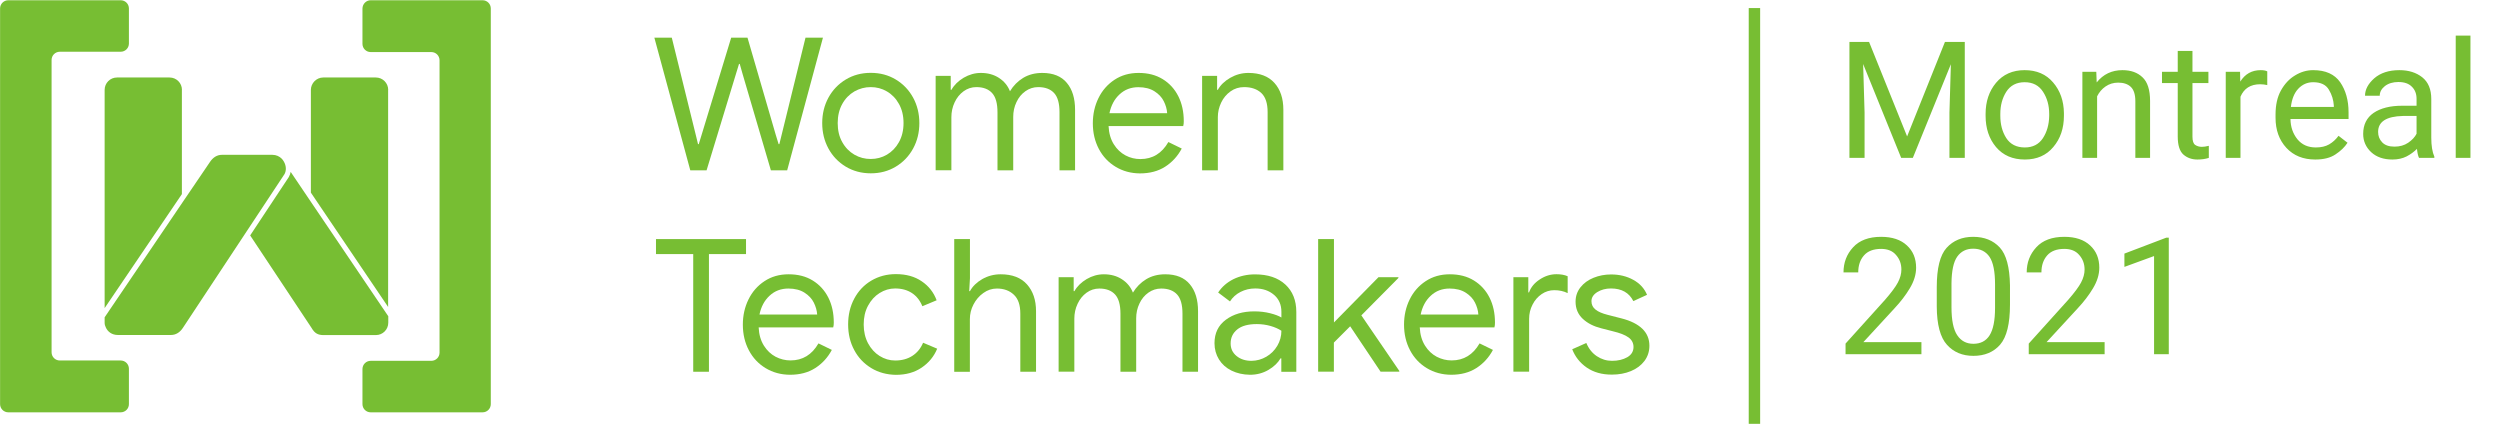
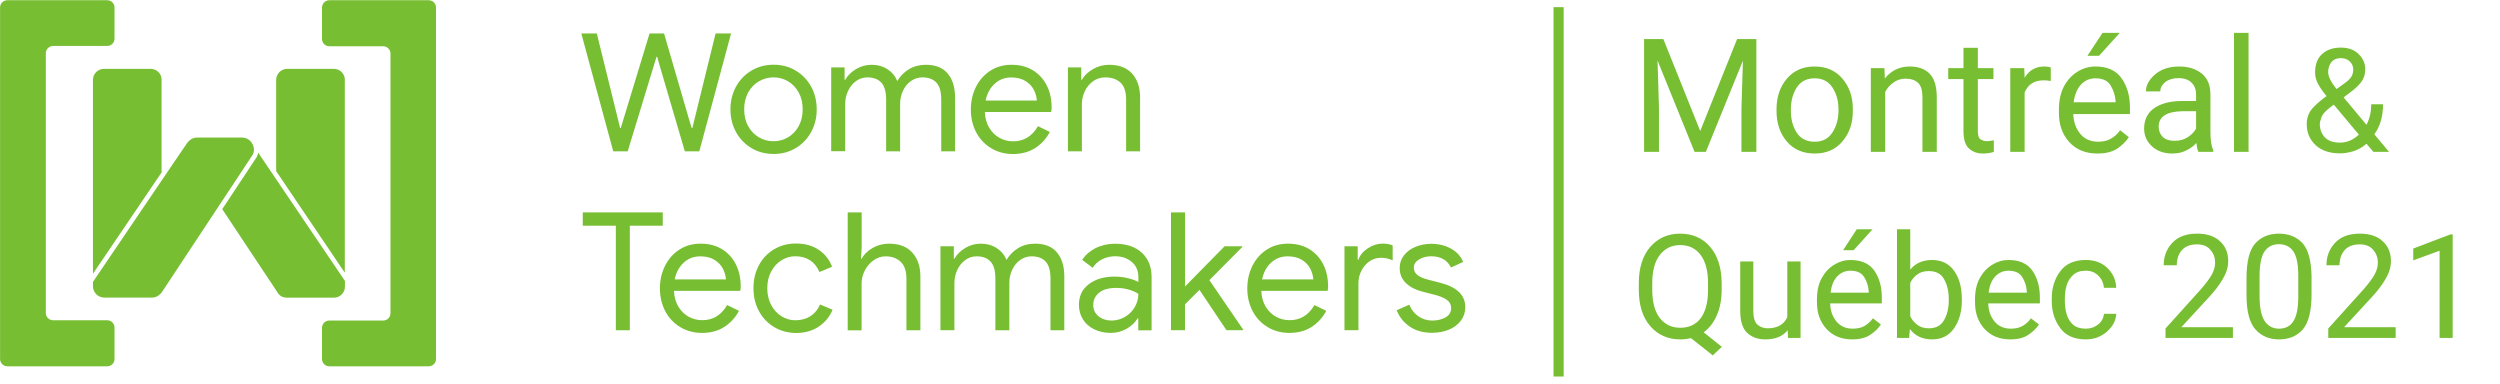
- <svg xmlns="http://www.w3.org/2000/svg" width="191px" height="33px" viewBox="0 0 191 33" version="1.1">
+ <svg xmlns="http://www.w3.org/2000/svg" width="215px" height="33px" viewBox="0 0 215 33" version="1.1">
  <g id="Page-1" stroke="none" stroke-width="1" fill="none" fill-rule="evenodd">
    <g id="Group-2">
      <g id="WTM-logo_horiz_stacked_white_rgb" fill="#77BE33" fill-rule="nonzero">
        <g id="Group" transform="translate(49.99222, 2.863813)">
          <polygon id="Path" points="0 0.012 1.332 0.012 3.169 7.458 3.337 8.149 3.393 8.149 3.605 7.458 5.871 0.012 7.116 0.012 9.282 7.458 9.494 8.149 9.55 8.149 11.549 0.012 12.881 0.012 10.148 10.148 8.903 10.148 6.749 2.814 6.525 2.023 6.468 2.023 6.226 2.814 3.991 10.148 2.746 10.148" />
          <path d="M14.624,9.868 C14.058,9.525 13.616,9.065 13.298,8.479 C12.981,7.894 12.825,7.247 12.825,6.543 C12.825,5.833 12.981,5.186 13.298,4.601 C13.616,4.016 14.058,3.555 14.624,3.212 C15.191,2.87 15.826,2.702 16.535,2.702 C17.245,2.702 17.88,2.87 18.447,3.212 C19.013,3.555 19.455,4.016 19.773,4.601 C20.09,5.186 20.246,5.833 20.246,6.543 C20.246,7.253 20.09,7.894 19.773,8.479 C19.455,9.065 19.013,9.525 18.447,9.868 C17.88,10.21 17.245,10.378 16.535,10.378 C15.826,10.378 15.184,10.204 14.624,9.868 Z M17.768,8.953 C18.148,8.728 18.459,8.411 18.689,7.994 C18.92,7.577 19.038,7.091 19.038,6.537 C19.038,5.977 18.92,5.491 18.689,5.08 C18.459,4.663 18.154,4.346 17.768,4.121 C17.388,3.897 16.971,3.791 16.529,3.791 C16.087,3.791 15.67,3.904 15.284,4.121 C14.898,4.346 14.587,4.663 14.356,5.08 C14.126,5.497 14.008,5.983 14.008,6.537 C14.008,7.091 14.12,7.577 14.356,7.994 C14.587,8.411 14.898,8.728 15.284,8.953 C15.67,9.177 16.087,9.282 16.529,9.282 C16.971,9.282 17.388,9.177 17.768,8.953 Z" id="Shape" />
          <path d="M21.497,2.932 L22.643,2.932 L22.643,3.997 L22.699,3.997 C22.904,3.63 23.216,3.325 23.633,3.075 C24.05,2.833 24.486,2.708 24.946,2.708 C25.475,2.708 25.936,2.833 26.328,3.088 C26.721,3.343 27.001,3.679 27.169,4.109 C27.424,3.686 27.76,3.343 28.177,3.088 C28.601,2.833 29.086,2.708 29.64,2.708 C30.468,2.708 31.097,2.963 31.514,3.468 C31.938,3.972 32.143,4.657 32.143,5.528 L32.143,10.148 L30.954,10.148 L30.954,5.703 C30.954,5.03 30.817,4.545 30.543,4.246 C30.269,3.947 29.865,3.791 29.329,3.791 C28.968,3.791 28.644,3.897 28.352,4.103 C28.059,4.308 27.829,4.588 27.667,4.937 C27.499,5.286 27.418,5.665 27.418,6.07 L27.418,10.148 L26.216,10.148 L26.216,5.715 C26.216,5.037 26.079,4.545 25.805,4.246 C25.532,3.947 25.133,3.791 24.604,3.791 C24.243,3.791 23.919,3.897 23.626,4.109 C23.334,4.321 23.104,4.607 22.942,4.956 C22.774,5.311 22.693,5.69 22.693,6.095 L22.693,10.142 L21.491,10.142 L21.491,2.932 L21.497,2.932 Z" id="Path" />
          <path d="M35.244,9.88 C34.696,9.55 34.266,9.096 33.961,8.517 C33.656,7.938 33.5,7.284 33.5,6.556 C33.5,5.858 33.644,5.217 33.93,4.632 C34.216,4.047 34.627,3.58 35.156,3.231 C35.686,2.882 36.296,2.708 36.999,2.708 C37.709,2.708 38.319,2.864 38.836,3.181 C39.353,3.499 39.751,3.935 40.031,4.489 C40.311,5.043 40.448,5.684 40.448,6.4 C40.448,6.543 40.436,6.661 40.405,6.767 L34.702,6.767 C34.727,7.315 34.864,7.776 35.1,8.156 C35.337,8.535 35.636,8.816 35.997,9.009 C36.358,9.202 36.738,9.289 37.136,9.289 C38.064,9.289 38.774,8.853 39.272,7.988 L40.293,8.486 C39.981,9.071 39.558,9.532 39.023,9.874 C38.487,10.216 37.846,10.384 37.093,10.384 C36.408,10.378 35.791,10.21 35.244,9.88 Z M39.178,5.777 C39.16,5.479 39.072,5.174 38.923,4.875 C38.774,4.57 38.531,4.314 38.207,4.109 C37.883,3.904 37.472,3.798 36.981,3.798 C36.414,3.798 35.935,3.978 35.542,4.346 C35.15,4.707 34.895,5.186 34.77,5.784 L39.178,5.784 L39.178,5.777 Z" id="Shape" />
          <path d="M41.849,2.932 L42.995,2.932 L42.995,3.997 L43.051,3.997 C43.25,3.636 43.567,3.331 43.997,3.082 C44.433,2.833 44.893,2.708 45.385,2.708 C46.251,2.708 46.917,2.963 47.371,3.468 C47.826,3.972 48.056,4.657 48.056,5.528 L48.056,10.148 L46.854,10.148 L46.854,5.703 C46.854,5.03 46.693,4.545 46.375,4.246 C46.058,3.947 45.616,3.791 45.061,3.791 C44.675,3.791 44.327,3.897 44.022,4.115 C43.717,4.333 43.474,4.619 43.306,4.974 C43.138,5.329 43.051,5.696 43.051,6.082 L43.051,10.148 L41.849,10.148 L41.849,2.932 L41.849,2.932 Z" id="Path" />
          <polygon id="Path" points="2.97 16.548 0.125 16.548 0.125 15.402 7.004 15.402 7.004 16.548 4.171 16.548 4.171 25.538 2.97 25.538" />
          <path d="M8.504,25.264 C7.956,24.934 7.527,24.479 7.222,23.9 C6.917,23.321 6.761,22.668 6.761,21.939 C6.761,21.242 6.904,20.601 7.191,20.016 C7.477,19.43 7.888,18.963 8.417,18.615 C8.946,18.266 9.556,18.092 10.26,18.092 C10.97,18.092 11.58,18.247 12.096,18.565 C12.613,18.882 13.012,19.318 13.292,19.872 C13.572,20.426 13.709,21.068 13.709,21.784 C13.709,21.927 13.696,22.045 13.665,22.151 L7.969,22.151 C7.994,22.699 8.131,23.16 8.367,23.539 C8.604,23.919 8.903,24.199 9.264,24.392 C9.625,24.579 10.005,24.672 10.403,24.672 C11.331,24.672 12.04,24.237 12.539,23.371 L13.56,23.869 C13.248,24.454 12.825,24.915 12.289,25.258 C11.754,25.6 11.113,25.768 10.36,25.768 C9.668,25.762 9.052,25.594 8.504,25.264 Z M12.439,21.161 C12.42,20.862 12.333,20.557 12.184,20.258 C12.034,19.953 11.791,19.698 11.468,19.493 C11.144,19.287 10.733,19.181 10.241,19.181 C9.675,19.181 9.195,19.362 8.803,19.729 C8.411,20.09 8.156,20.57 8.031,21.167 L12.439,21.167 L12.439,21.161 Z" id="Shape" />
          <path d="M16.573,25.258 C16.019,24.921 15.583,24.467 15.272,23.882 C14.96,23.303 14.805,22.649 14.805,21.921 C14.805,21.192 14.96,20.539 15.272,19.953 C15.583,19.368 16.019,18.907 16.573,18.577 C17.133,18.247 17.756,18.079 18.453,18.079 C19.237,18.079 19.891,18.26 20.426,18.627 C20.962,18.988 21.342,19.474 21.566,20.078 L20.476,20.532 C20.296,20.09 20.028,19.754 19.679,19.524 C19.325,19.293 18.901,19.175 18.397,19.175 C17.974,19.175 17.575,19.293 17.208,19.524 C16.84,19.754 16.548,20.078 16.324,20.495 C16.1,20.912 15.994,21.385 15.994,21.927 C15.994,22.462 16.106,22.942 16.324,23.359 C16.548,23.776 16.84,24.1 17.208,24.33 C17.575,24.56 17.974,24.679 18.397,24.679 C18.907,24.679 19.343,24.56 19.711,24.324 C20.078,24.087 20.352,23.751 20.532,23.321 L21.609,23.776 C21.367,24.367 20.968,24.853 20.426,25.22 C19.885,25.588 19.225,25.774 18.453,25.774 C17.756,25.762 17.127,25.594 16.573,25.258 Z" id="Path" />
          <path d="M22.911,15.402 L24.112,15.402 L24.112,18.391 L24.056,19.381 L24.112,19.381 C24.311,19.013 24.623,18.708 25.052,18.459 C25.482,18.216 25.949,18.092 26.459,18.092 C27.337,18.092 28.009,18.347 28.47,18.864 C28.931,19.381 29.161,20.059 29.161,20.912 L29.161,25.538 L27.96,25.538 L27.96,21.093 C27.96,20.439 27.798,19.96 27.461,19.648 C27.132,19.337 26.702,19.181 26.173,19.181 C25.793,19.181 25.451,19.293 25.133,19.524 C24.816,19.748 24.567,20.04 24.38,20.402 C24.193,20.763 24.106,21.13 24.106,21.522 L24.106,25.544 L22.911,25.544 L22.911,15.402 Z" id="Path" />
          <path d="M30.892,18.316 L32.037,18.316 L32.037,19.381 L32.093,19.381 C32.299,19.013 32.61,18.708 33.027,18.459 C33.444,18.216 33.88,18.092 34.341,18.092 C34.87,18.092 35.331,18.216 35.723,18.472 C36.115,18.727 36.395,19.063 36.563,19.493 C36.819,19.069 37.155,18.727 37.572,18.472 C37.995,18.216 38.481,18.092 39.035,18.092 C39.863,18.092 40.492,18.347 40.909,18.851 C41.332,19.356 41.538,20.04 41.538,20.912 L41.538,25.538 L40.349,25.538 L40.349,21.093 C40.349,20.42 40.212,19.935 39.938,19.636 C39.664,19.337 39.259,19.181 38.724,19.181 C38.363,19.181 38.039,19.287 37.746,19.493 C37.454,19.698 37.223,19.978 37.061,20.327 C36.893,20.675 36.812,21.055 36.812,21.46 L36.812,25.538 L35.611,25.538 L35.611,21.105 C35.611,20.426 35.474,19.935 35.2,19.636 C34.926,19.337 34.528,19.181 33.998,19.181 C33.637,19.181 33.314,19.287 33.021,19.499 C32.728,19.711 32.498,19.997 32.336,20.346 C32.168,20.7 32.087,21.08 32.087,21.485 L32.087,25.532 L30.886,25.532 L30.886,18.316 L30.892,18.316 Z" id="Path" />
          <path d="M44.096,25.451 C43.679,25.245 43.362,24.959 43.138,24.598 C42.914,24.237 42.795,23.819 42.795,23.359 C42.795,22.593 43.082,21.995 43.661,21.566 C44.24,21.136 44.962,20.925 45.84,20.925 C46.275,20.925 46.674,20.974 47.047,21.068 C47.421,21.161 47.707,21.273 47.907,21.391 L47.907,20.956 C47.907,20.42 47.72,19.984 47.34,19.661 C46.96,19.337 46.487,19.175 45.908,19.175 C45.504,19.175 45.13,19.262 44.788,19.437 C44.445,19.611 44.177,19.854 43.978,20.165 L43.075,19.486 C43.356,19.051 43.748,18.714 44.24,18.465 C44.738,18.223 45.286,18.098 45.889,18.098 C46.873,18.098 47.639,18.353 48.205,18.87 C48.766,19.387 49.046,20.084 49.046,20.974 L49.046,25.544 L47.9,25.544 L47.9,24.511 L47.844,24.511 C47.639,24.859 47.328,25.158 46.911,25.401 C46.493,25.644 46.026,25.768 45.51,25.768 C44.987,25.762 44.514,25.656 44.096,25.451 Z M46.761,24.386 C47.11,24.181 47.39,23.9 47.595,23.552 C47.801,23.203 47.907,22.823 47.907,22.406 C47.682,22.257 47.402,22.132 47.072,22.039 C46.742,21.946 46.394,21.896 46.026,21.896 C45.367,21.896 44.868,22.033 44.532,22.307 C44.196,22.581 44.028,22.935 44.028,23.371 C44.028,23.77 44.177,24.087 44.482,24.336 C44.788,24.585 45.167,24.704 45.628,24.704 C46.033,24.697 46.412,24.591 46.761,24.386 Z" id="Shape" />
          <polygon id="Path" points="50.721 15.402 51.922 15.402 51.922 21.771 55.321 18.316 56.847 18.316 56.847 18.372 54.014 21.23 56.915 25.475 56.915 25.532 55.483 25.532 53.161 22.064 51.916 23.309 51.916 25.532 50.714 25.532 50.714 15.402" />
          <path d="M59.019,25.264 C58.472,24.934 58.042,24.479 57.737,23.9 C57.432,23.321 57.276,22.668 57.276,21.939 C57.276,21.242 57.419,20.601 57.706,20.016 C57.992,19.43 58.403,18.963 58.932,18.615 C59.461,18.266 60.072,18.092 60.775,18.092 C61.485,18.092 62.095,18.247 62.612,18.565 C63.128,18.882 63.527,19.318 63.807,19.872 C64.087,20.426 64.224,21.068 64.224,21.784 C64.224,21.927 64.212,22.045 64.181,22.151 L58.478,22.151 C58.503,22.699 58.64,23.16 58.876,23.539 C59.113,23.919 59.412,24.199 59.773,24.392 C60.134,24.579 60.514,24.672 60.912,24.672 C61.84,24.672 62.549,24.237 63.047,23.371 L64.068,23.869 C63.757,24.454 63.334,24.915 62.798,25.258 C62.263,25.6 61.622,25.768 60.868,25.768 C60.184,25.762 59.567,25.594 59.019,25.264 Z M62.954,21.161 C62.935,20.862 62.848,20.557 62.699,20.258 C62.549,19.953 62.307,19.698 61.983,19.493 C61.659,19.287 61.248,19.181 60.756,19.181 C60.19,19.181 59.711,19.362 59.318,19.729 C58.926,20.09 58.671,20.57 58.546,21.167 L62.954,21.167 L62.954,21.161 Z" id="Shape" />
          <path d="M65.625,18.316 L66.77,18.316 L66.77,19.474 L66.826,19.474 C66.97,19.075 67.244,18.746 67.648,18.484 C68.053,18.216 68.476,18.086 68.925,18.086 C69.254,18.086 69.541,18.135 69.777,18.241 L69.777,19.53 C69.472,19.381 69.136,19.306 68.756,19.306 C68.408,19.306 68.084,19.405 67.791,19.605 C67.499,19.804 67.262,20.072 67.094,20.408 C66.92,20.744 66.833,21.105 66.833,21.491 L66.833,25.532 L65.631,25.532 L65.631,18.316 L65.625,18.316 Z" id="Path" />
          <path d="M71.228,25.214 C70.711,24.853 70.344,24.386 70.126,23.819 L71.203,23.34 C71.384,23.776 71.651,24.112 72.006,24.349 C72.361,24.585 72.747,24.704 73.17,24.704 C73.625,24.704 74.011,24.61 74.328,24.43 C74.646,24.249 74.808,23.981 74.808,23.645 C74.808,23.346 74.677,23.097 74.428,22.917 C74.173,22.73 73.774,22.574 73.226,22.444 L72.349,22.219 C71.776,22.076 71.303,21.84 70.935,21.497 C70.568,21.155 70.381,20.719 70.381,20.184 C70.381,19.767 70.506,19.405 70.755,19.088 C71.004,18.77 71.34,18.528 71.751,18.36 C72.168,18.191 72.616,18.104 73.096,18.104 C73.731,18.104 74.291,18.241 74.789,18.515 C75.287,18.789 75.636,19.169 75.841,19.661 L74.795,20.14 C74.472,19.499 73.905,19.175 73.083,19.175 C72.685,19.175 72.342,19.268 72.044,19.449 C71.745,19.636 71.595,19.866 71.595,20.146 C71.595,20.414 71.701,20.626 71.907,20.788 C72.112,20.956 72.423,21.086 72.84,21.192 L73.886,21.46 C74.596,21.64 75.125,21.908 75.486,22.257 C75.847,22.612 76.022,23.041 76.022,23.552 C76.022,23.994 75.891,24.386 75.642,24.716 C75.387,25.052 75.044,25.307 74.609,25.488 C74.173,25.668 73.693,25.756 73.164,25.756 C72.398,25.762 71.751,25.575 71.228,25.214 Z" id="Path" />
        </g>
        <g id="Group">
          <path d="M9.22,31.502 L0.635,31.502 C0.286,31.502 0.006,31.222 0.006,30.873 L0.006,0.647 C0.006,0.299 0.286,0.019 0.635,0.019 L9.22,0.019 C9.569,0.019 9.849,0.299 9.849,0.647 L9.849,3.325 C9.849,3.673 9.569,3.953 9.22,3.953 L4.57,3.953 C4.221,3.953 3.941,4.233 3.941,4.582 L3.941,26.914 C3.941,27.262 4.221,27.542 4.57,27.542 L9.22,27.542 C9.569,27.542 9.849,27.823 9.849,28.171 L9.849,30.867 C9.855,31.222 9.569,31.502 9.22,31.502 Z" id="Path" />
          <path d="M28.321,0.019 L36.868,0.019 C37.217,0.019 37.497,0.299 37.497,0.647 L37.497,30.873 C37.497,31.222 37.217,31.502 36.868,31.502 L28.321,31.502 C27.972,31.502 27.692,31.222 27.692,30.873 L27.692,28.196 C27.692,27.847 27.972,27.567 28.321,27.567 L32.953,27.567 C33.301,27.567 33.581,27.287 33.581,26.939 L33.581,4.607 C33.581,4.258 33.301,3.978 32.953,3.978 L28.321,3.978 C27.972,3.978 27.692,3.698 27.692,3.349 L27.692,0.654 C27.698,0.299 27.978,0.019 28.321,0.019 Z" id="Path" />
          <g transform="translate(7.968872, 5.914397)" id="Path">
            <path d="M15.788,9.513 L14.238,7.216 C14.213,7.353 14.17,7.483 14.101,7.602 L14.095,7.614 L11.144,12.072 L15.838,19.144 C16.081,19.574 16.355,19.679 16.722,19.686 C16.728,19.686 16.728,19.686 16.735,19.686 L16.753,19.686 L20.713,19.686 L20.75,19.686 C21.273,19.686 21.696,19.262 21.696,18.739 L21.696,18.247 L15.788,9.513 L15.788,9.513 Z" />
            <path d="M21.69,0.953 C21.69,0.43 21.267,0.006 20.744,0.006 L16.728,0.006 C16.205,0.006 15.782,0.448 15.782,0.953 L15.782,8.803 L21.684,17.538 L21.684,0.953 L21.69,0.953 Z" />
            <path d="M5.933,0.953 C5.933,0.43 5.51,0.006 4.987,0.006 L0.971,0.006 C0.448,0.006 0.025,0.43 0.025,0.953 L0.025,17.625 L5.927,8.915 L5.927,0.953 L5.933,0.953 Z" />
            <path d="M13.715,6.425 C13.672,6.35 13.622,6.282 13.566,6.219 C13.385,6.033 13.136,5.914 12.837,5.914 L8.99,5.914 C8.61,5.914 8.305,6.114 8.075,6.456 L6.02,9.482 L0.025,18.328 L0.025,18.739 C0.025,18.87 0.056,18.988 0.112,19.094 C0.261,19.437 0.585,19.679 1.04,19.679 L4.981,19.679 L4.993,19.679 C4.993,19.679 4.993,19.679 4.999,19.679 L5.086,19.679 C5.466,19.679 5.777,19.48 6.002,19.138 L10.914,11.704 L10.914,11.704 L13.765,7.39 C13.921,7.116 13.902,6.742 13.715,6.425 Z" />
          </g>
        </g>
      </g>
-       <text id="Montreal-2021" font-family="Roboto-Regular, Roboto" font-size="12.451" font-weight="normal" fill="#77BE33">
-         <tspan x="140.265" y="12.062">Montreal</tspan>
-         <tspan x="140.265" y="27.062">2021</tspan>
+       <text id="Montréal-&amp;-Québec-20" font-family="Roboto-Regular, Roboto" font-size="13.64" font-weight="normal" fill="#77BE33">
+         <tspan x="140.265" y="13.062">Montréal </tspan>
+         <tspan x="197.755" y="13.062" font-size="12.451">&amp;</tspan>
+         <tspan x="140.265" y="29.062" font-size="12.451">Québec 2021</tspan>
      </text>
      <line x1="134.039" y1="31.944" x2="134.039" y2="1.052" id="Line" stroke="#77BE33" stroke-width="0.872" fill="#D8D8D8" stroke-linecap="square" />
    </g>
  </g>
</svg>
